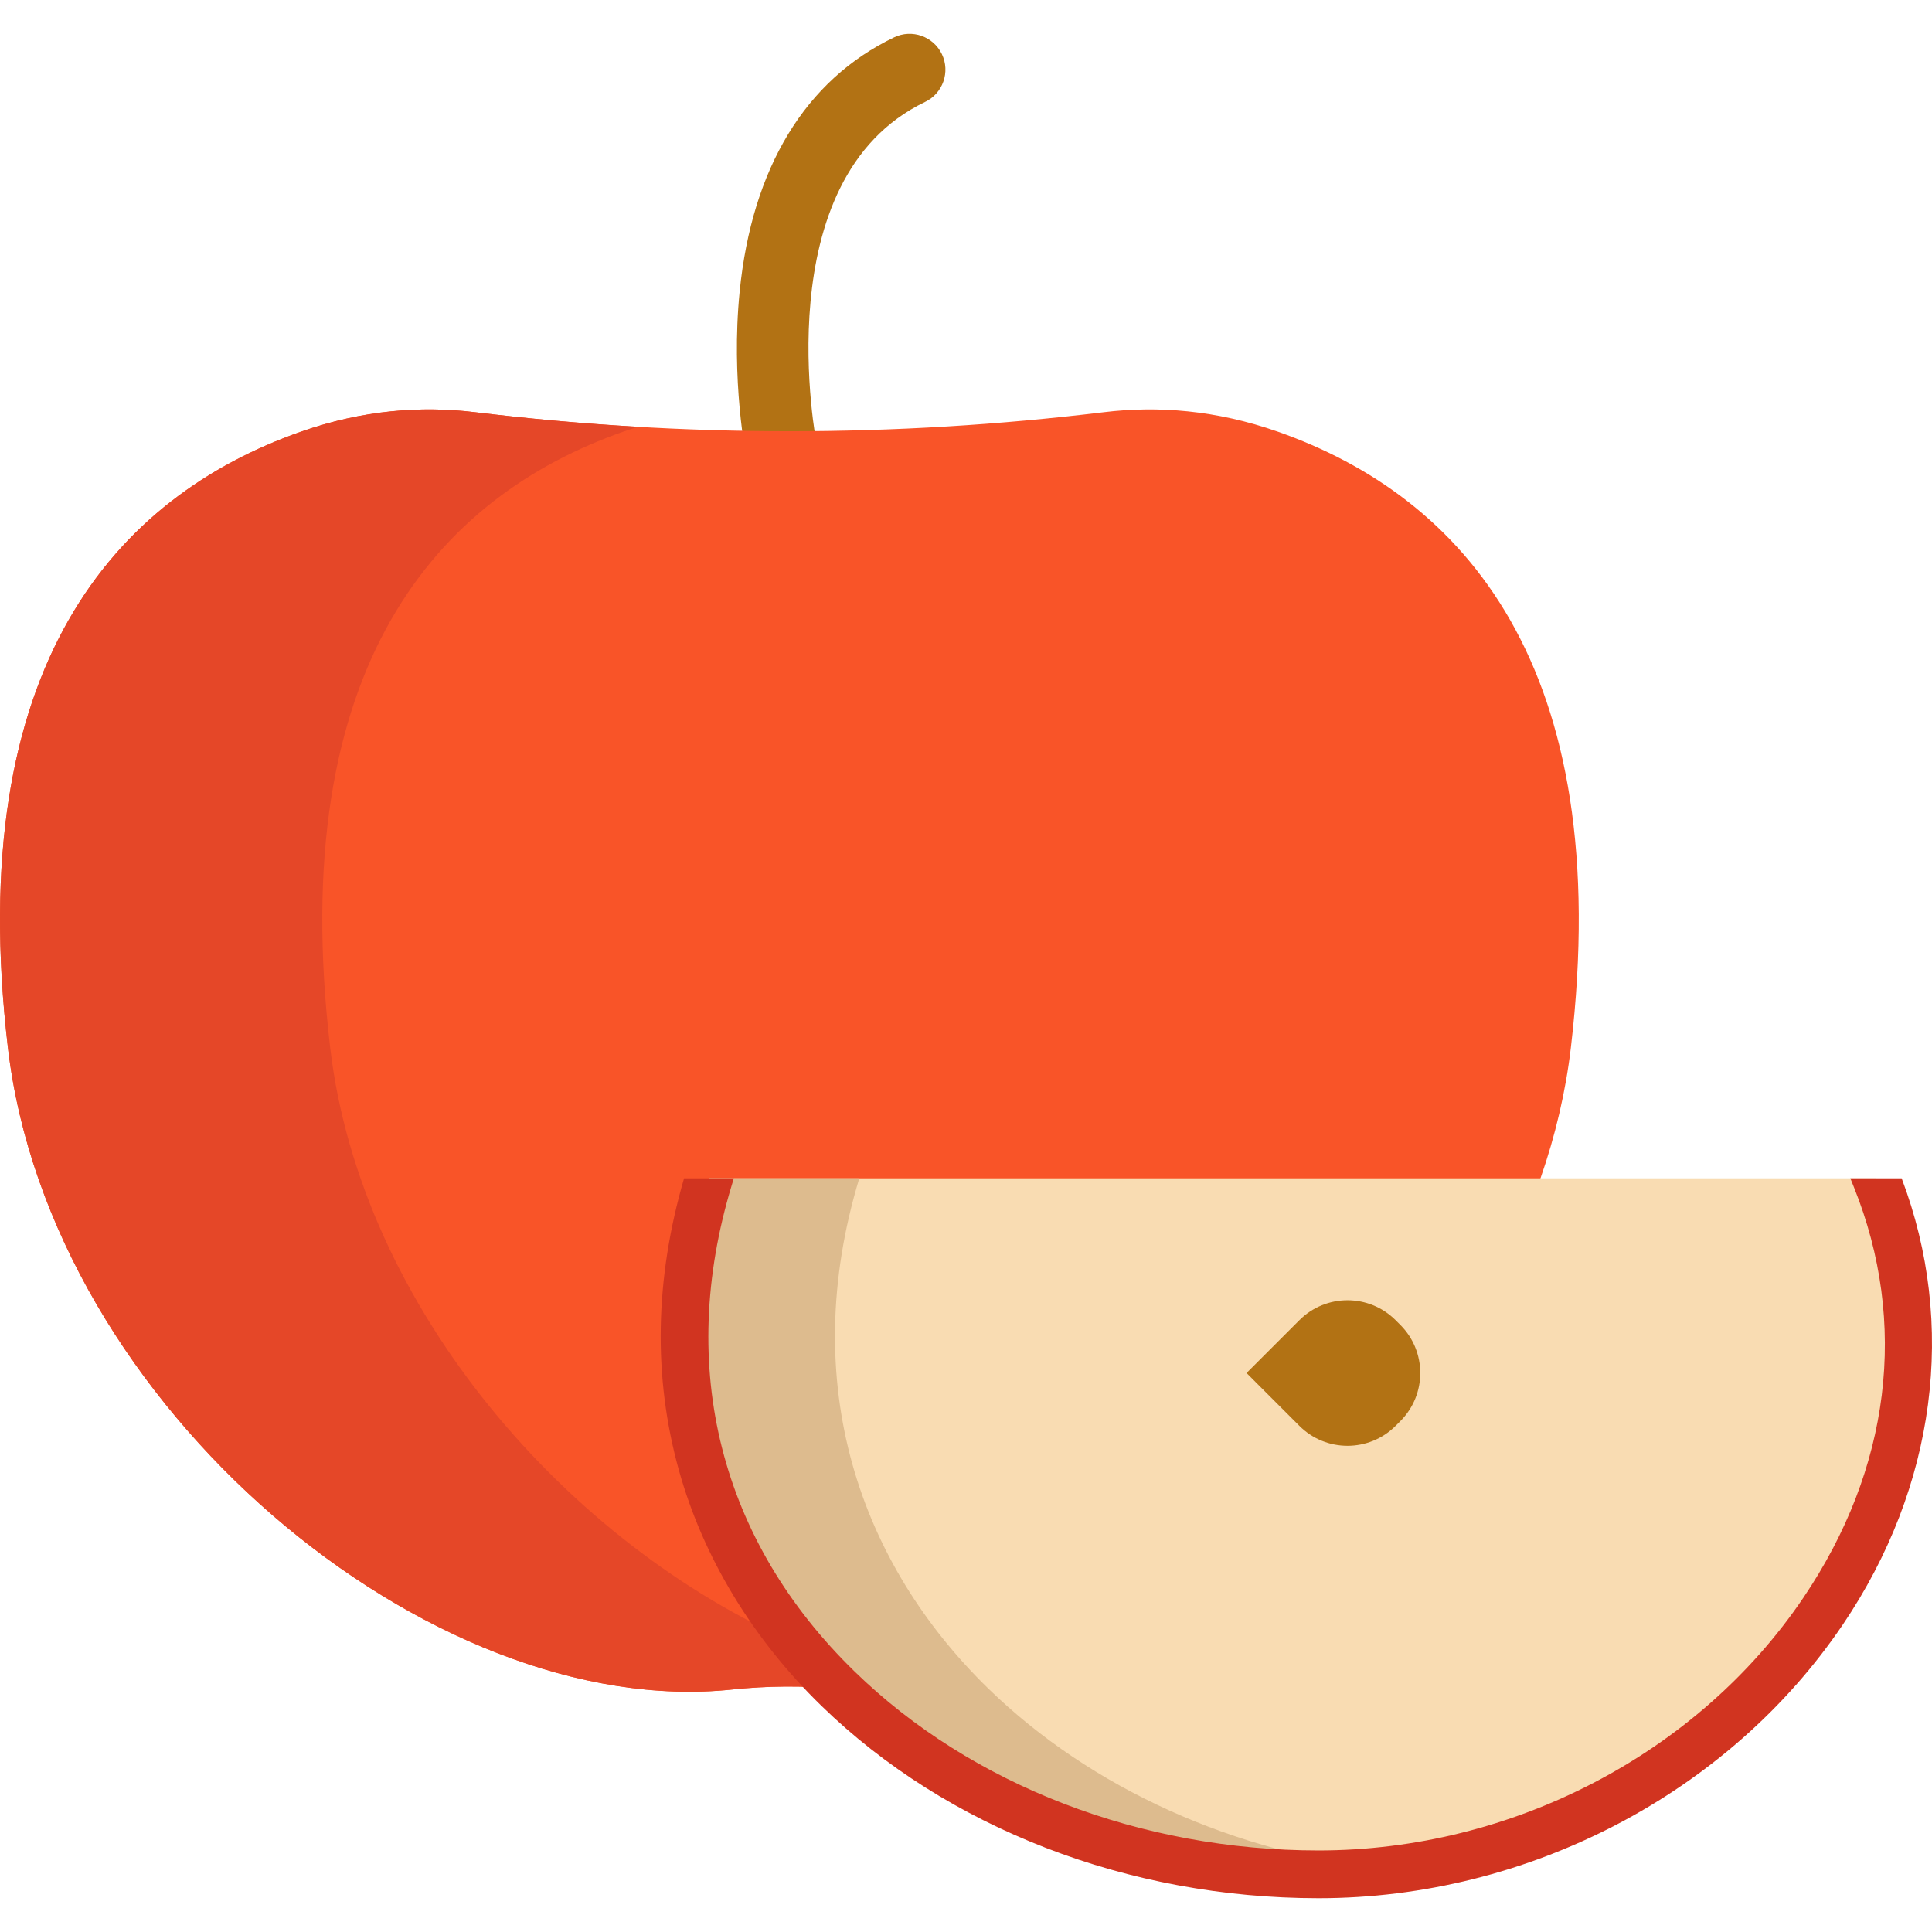
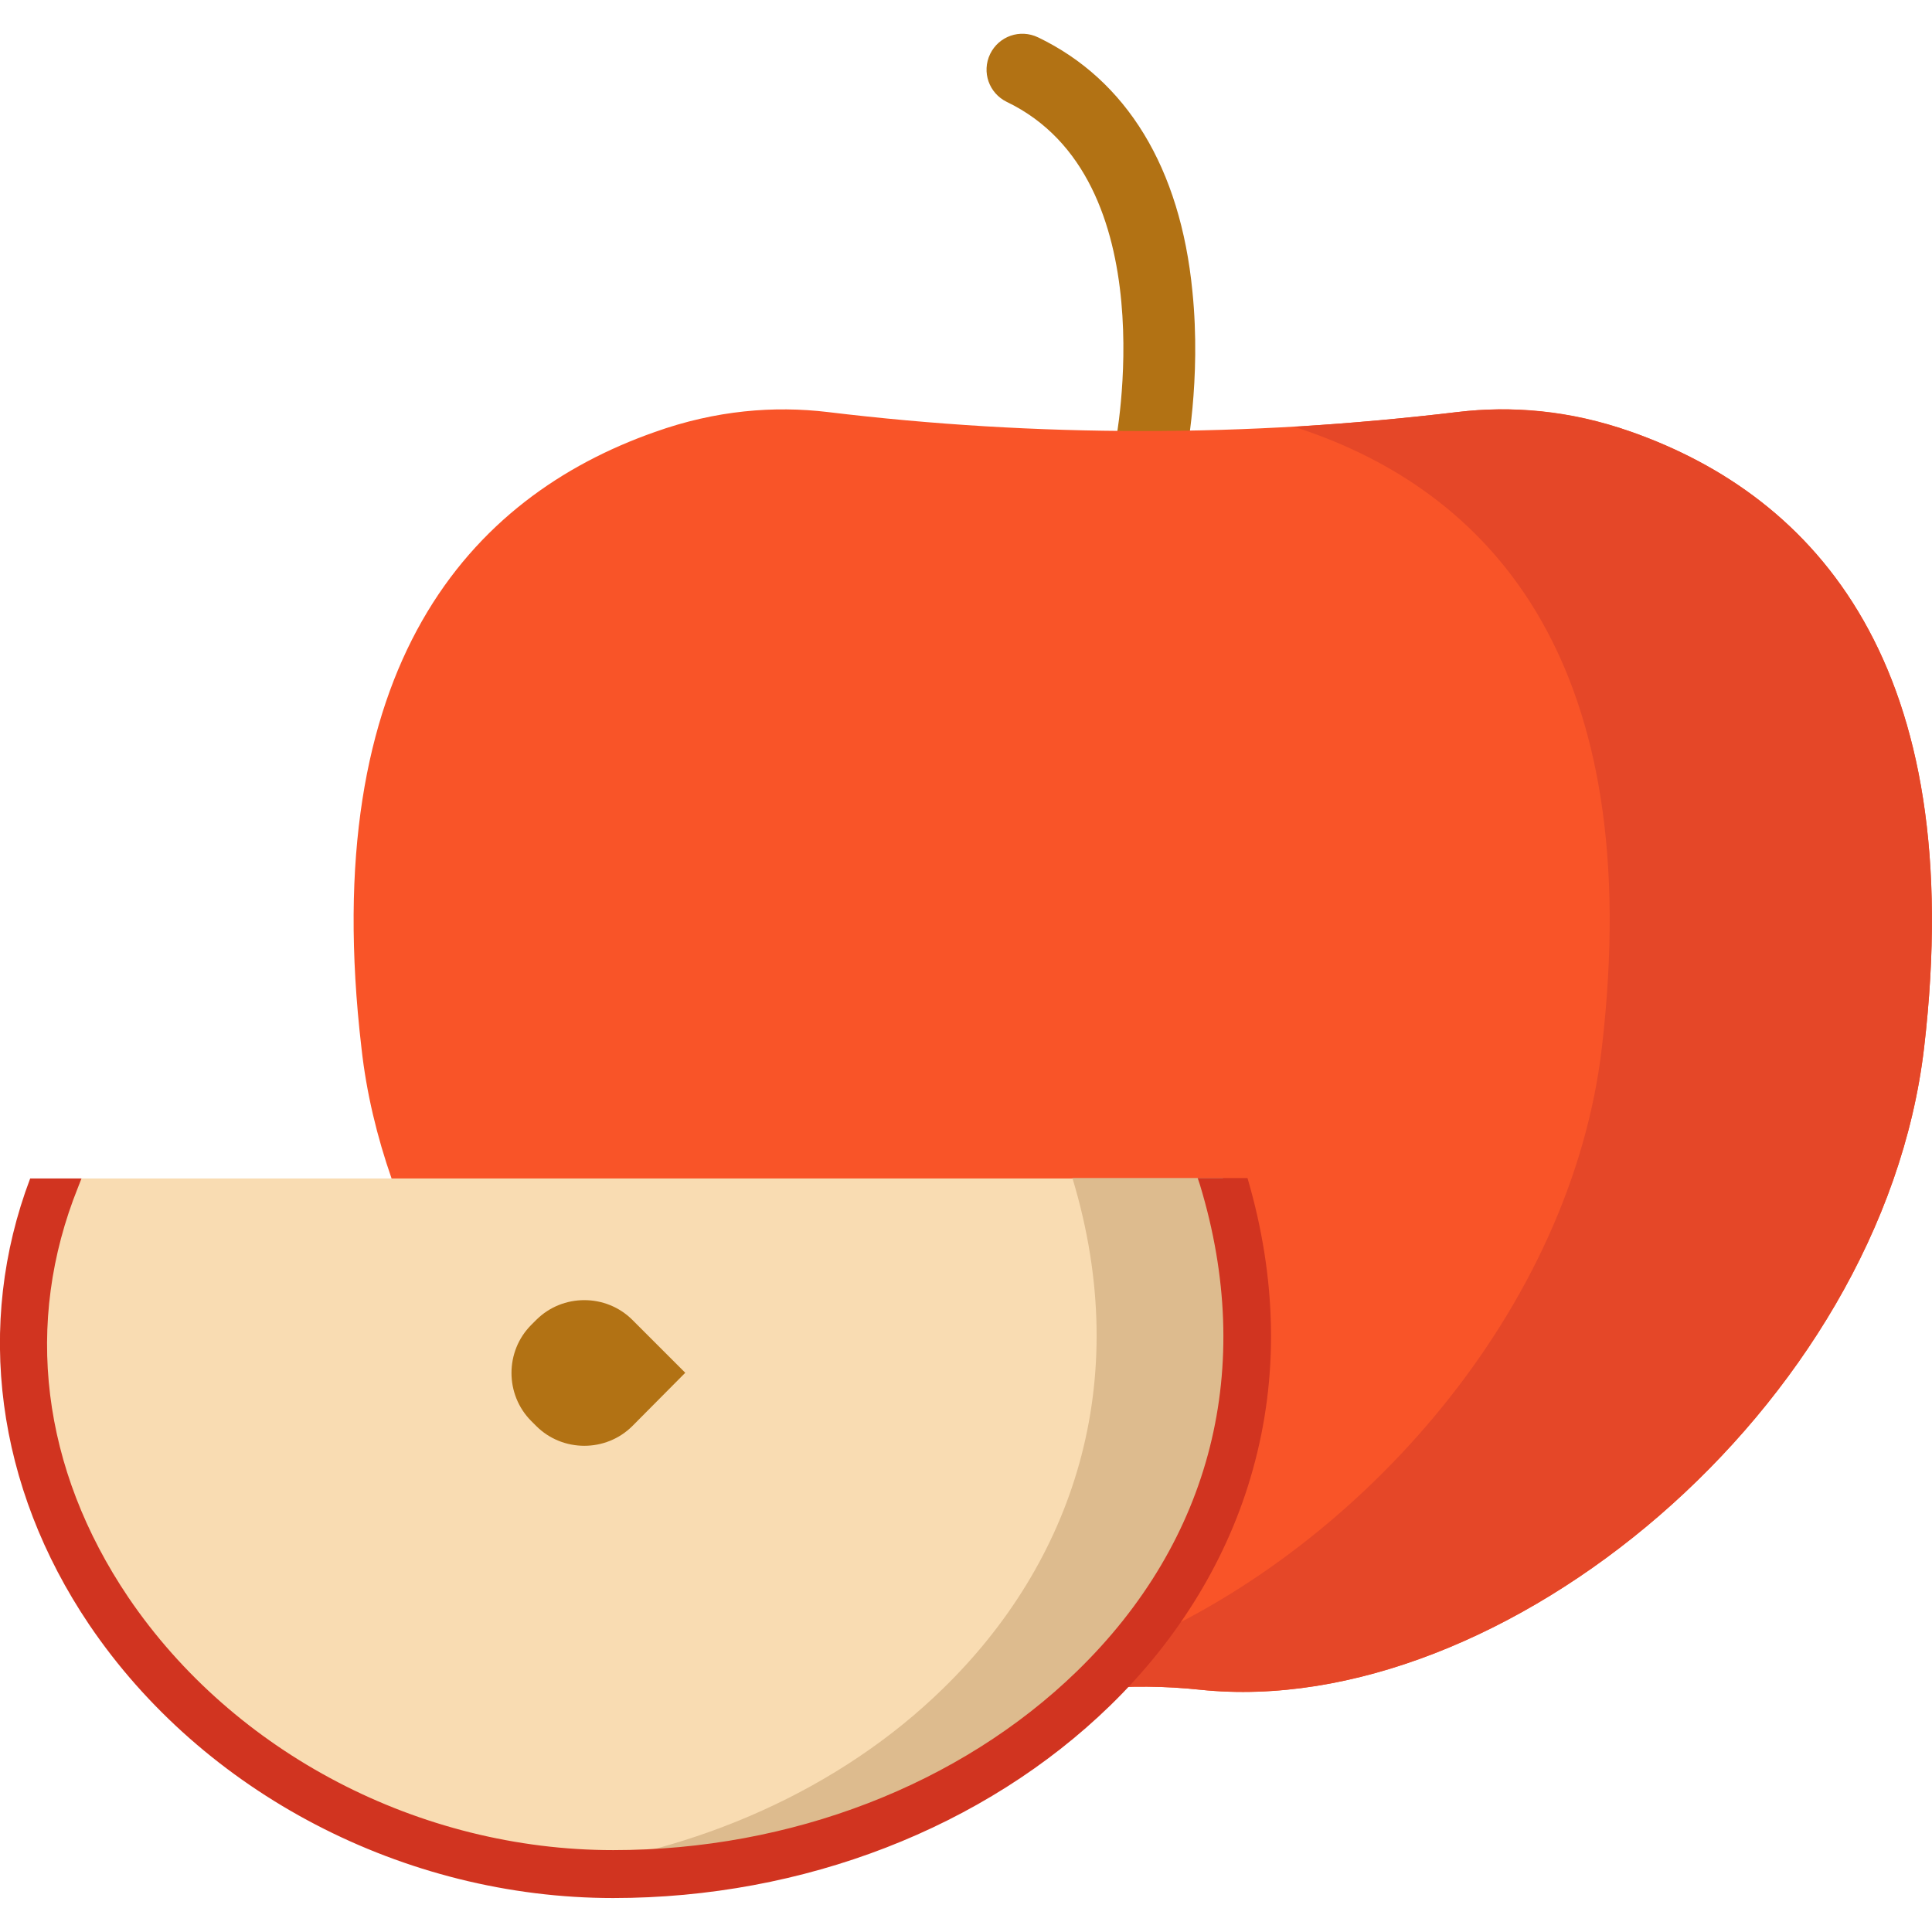
- <svg xmlns="http://www.w3.org/2000/svg" version="1.1" id="Layer_1" x="0px" y="0px" viewBox="0 0 511.999 511.999" style="enable-background:new 0 0 511.999 511.999;" xml:space="preserve">
-   <path style="fill:#B27214;" d="M207.192,129.493c-4.412,0-8.365-3.094-9.286-7.584c-0.176-0.85-4.245-21.101-1.889-44.667  c3.278-32.781,17.431-56.069,40.931-67.348c4.718-2.267,10.393-0.277,12.662,4.449c2.267,4.725,0.276,10.395-4.45,12.662  c-42.61,20.453-28.806,90.387-28.661,91.091c1.054,5.135-2.255,10.15-7.39,11.203C208.466,129.428,207.824,129.493,207.192,129.493z  " />
-   <path style="fill:#F95428;" d="M338.627,114.396c48.842,17.171,89.611,61.735,77.666,163.278  c-1.392,11.768-4.138,23.358-8.047,34.594l-62.912,88.33c15.093-49.798-84.009,20.551-123.218,46.946  c-9.376-0.86-18.815-0.785-28.179,0.202C114.094,456.111,13.324,373.042,2.1,277.674C-9.845,176.131,30.924,131.567,79.766,114.396  c16.361-5.745,31.861-6.883,46.045-5.163c55.434,6.732,111.336,6.732,166.758,0C306.766,107.513,322.253,108.651,338.627,114.396z" />
-   <path style="fill:#E54728;" d="M87.506,277.674c-11.945-101.543,28.824-146.107,77.666-163.278c1.318-0.463,2.628-0.884,3.935-1.289  c-14.453-0.84-28.89-2.124-43.296-3.873c-14.184-1.721-29.685-0.582-46.045,5.163C30.924,131.567-9.845,176.131,2.1,277.674  c11.223,95.368,111.994,178.437,191.836,170.073c9.363-0.987,18.803-1.063,28.179-0.202c-3.906-3.801-7.572-7.799-10.998-11.967  C150.906,409.547,95.647,346.852,87.506,277.674z" />
-   <path style="fill:#F9DCB2;" d="M222.115,447.544c-34.101-33.177-50.778-80.753-34.252-135.276h220.382h88.94  c35.847,89.193-45.868,184.447-147.74,184.447C300.414,496.715,253.761,478.33,222.115,447.544z" />
-   <path style="fill:#DDBB8E;" d="M261.971,447.544c-34.101-33.177-50.778-80.753-34.252-135.276h-39.855  c-16.525,54.523,0.152,102.099,34.252,135.276c31.646,30.785,78.299,49.171,127.33,49.171c6.438,0,12.795-0.383,19.048-1.119  C327.262,491.202,289.101,473.937,261.971,447.544z" />
-   <path style="fill:#B27214;" d="M330.348,363.867l14.003-14.003c7.042-7.042,18.457-7.042,25.499,0l1.254,1.254  c7.042,7.042,7.042,18.457,0,25.499l-1.254,1.254c-7.042,7.042-18.457,7.042-25.499,0L330.348,363.867z" />
-   <path style="fill:#D13420;" d="M490.366,312.268l0.948,2.36c14.458,35.971,9.691,74.614-13.42,108.811  c-27.911,41.297-77.128,66.951-128.45,66.951c-47.163,0-91.967-17.269-122.919-47.379c-35.696-34.731-47.276-80.51-32.609-128.907  l0.557-1.835h-13.19c-7.76,26.682-8.239,52.693-1.373,77.341c6.423,23.063,19.491,44.665,37.793,62.471  c33.295,32.387,81.311,50.962,131.741,50.962c55.466,0,108.702-27.788,138.933-72.519c24.668-36.5,30.283-79.454,15.584-118.255  h-13.595V312.268z" />
-   <g>
- </g>
-   <g>
- </g>
-   <g>
- </g>
-   <g>
- </g>
-   <g>
- </g>
-   <g>
- </g>
-   <g>
- </g>
-   <g>
- </g>
-   <g>
- </g>
-   <g>
- </g>
-   <g>
- </g>
-   <g>
- </g>
-   <g>
- </g>
-   <g>
- </g>
-   <g>
- </g>
+ <svg xmlns="http://www.w3.org/2000/svg" version="1.1" id="Layer_1" x="0px" y="0px" viewBox="0 0 512 512" style="enable-background:new 0 0 512 512;" xml:space="preserve">
+   <style type="text/css">
+ 	.st0{fill:#B27214;}
+ 	.st1{fill:#F95428;}
+ 	.st2{fill:#E54728;}
+ 	.st3{fill:#F9DCB2;}
+ 	.st4{fill:#DDBB8E;}
+ 	.st5{fill:#D13420;}
+ </style>
+   <path class="st0" d="M302.9,129.3c-5.1-1.1-8.4-6.1-7.4-11.2c0.1-0.7,13.9-70.6-28.7-91.1c-4.7-2.3-6.7-7.9-4.4-12.7  c2.3-4.7,7.9-6.7,12.7-4.4c23.5,11.3,37.7,34.6,40.9,67.3c2.4,23.6-1.7,43.8-1.9,44.7c-0.9,4.5-4.9,7.6-9.3,7.6  C304.2,129.5,303.5,129.4,302.9,129.3z" />
+   <path class="st1" d="M219.4,109.2c55.4,6.7,111.3,6.7,166.8,0c14.2-1.7,29.7-0.6,46,5.2c48.8,17.2,89.6,61.7,77.7,163.3  c-11.2,95.4-112,178.4-191.8,170.1c-9.4-1-18.8-1.1-28.2-0.2c-39.2-26.4-138.3-96.7-123.2-46.9l-62.9-88.3  c-3.9-11.2-6.7-22.8-8-34.6c-11.9-101.5,28.8-146.1,77.7-163.3C189.7,108.7,205.2,107.5,219.4,109.2z" />
+   <path class="st2" d="M300.9,435.6c-3.4,4.2-7.1,8.2-11,12c9.4-0.9,18.8-0.8,28.2,0.2c79.8,8.4,180.6-74.7,191.8-170.1  c11.9-101.5-28.8-146.1-77.7-163.3c-16.4-5.7-31.9-6.9-46-5.2c-14.4,1.7-28.8,3-43.3,3.9c1.3,0.4,2.6,0.8,3.9,1.3  c48.8,17.2,89.6,61.7,77.7,163.3C416.4,346.9,361.1,409.5,300.9,435.6z" />
+   <path class="st3" d="M162.6,496.7C60.7,496.7-21,401.5,14.8,312.3h88.9h220.4c16.5,54.5-0.2,102.1-34.3,135.3  C258.2,478.3,211.6,496.7,162.6,496.7z" />
+   <path class="st4" d="M143.5,495.6c6.3,0.7,12.6,1.1,19,1.1c49,0,95.7-18.4,127.3-49.2c34.1-33.2,50.8-80.8,34.3-135.3h-39.9  c16.5,54.5-0.2,102.1-34.3,135.3C222.9,473.9,184.7,491.2,143.5,495.6z" />
+   <path class="st0" d="M167.6,377.9c-7,7-18.5,7-25.5,0l-1.3-1.3c-7-7-7-18.5,0-25.5l1.3-1.3c7-7,18.5-7,25.5,0l14,14L167.6,377.9z" />
+   <path class="st5" d="M21.6,312.3L21.6,312.3l-13.6,0C-6.7,351.1-1,394,23.6,430.5c30.2,44.7,83.5,72.5,138.9,72.5  c50.4,0,98.4-18.6,131.7-51c18.3-17.8,31.4-39.4,37.8-62.5c6.9-24.6,6.4-50.7-1.4-77.3h-13.2l0.6,1.8c14.7,48.4,3.1,94.2-32.6,128.9  c-31,30.1-75.8,47.4-122.9,47.4c-51.3,0-100.5-25.7-128.5-67C11,389.2,6.2,350.6,20.7,314.6L21.6,312.3L21.6,312.3z" />
</svg>
